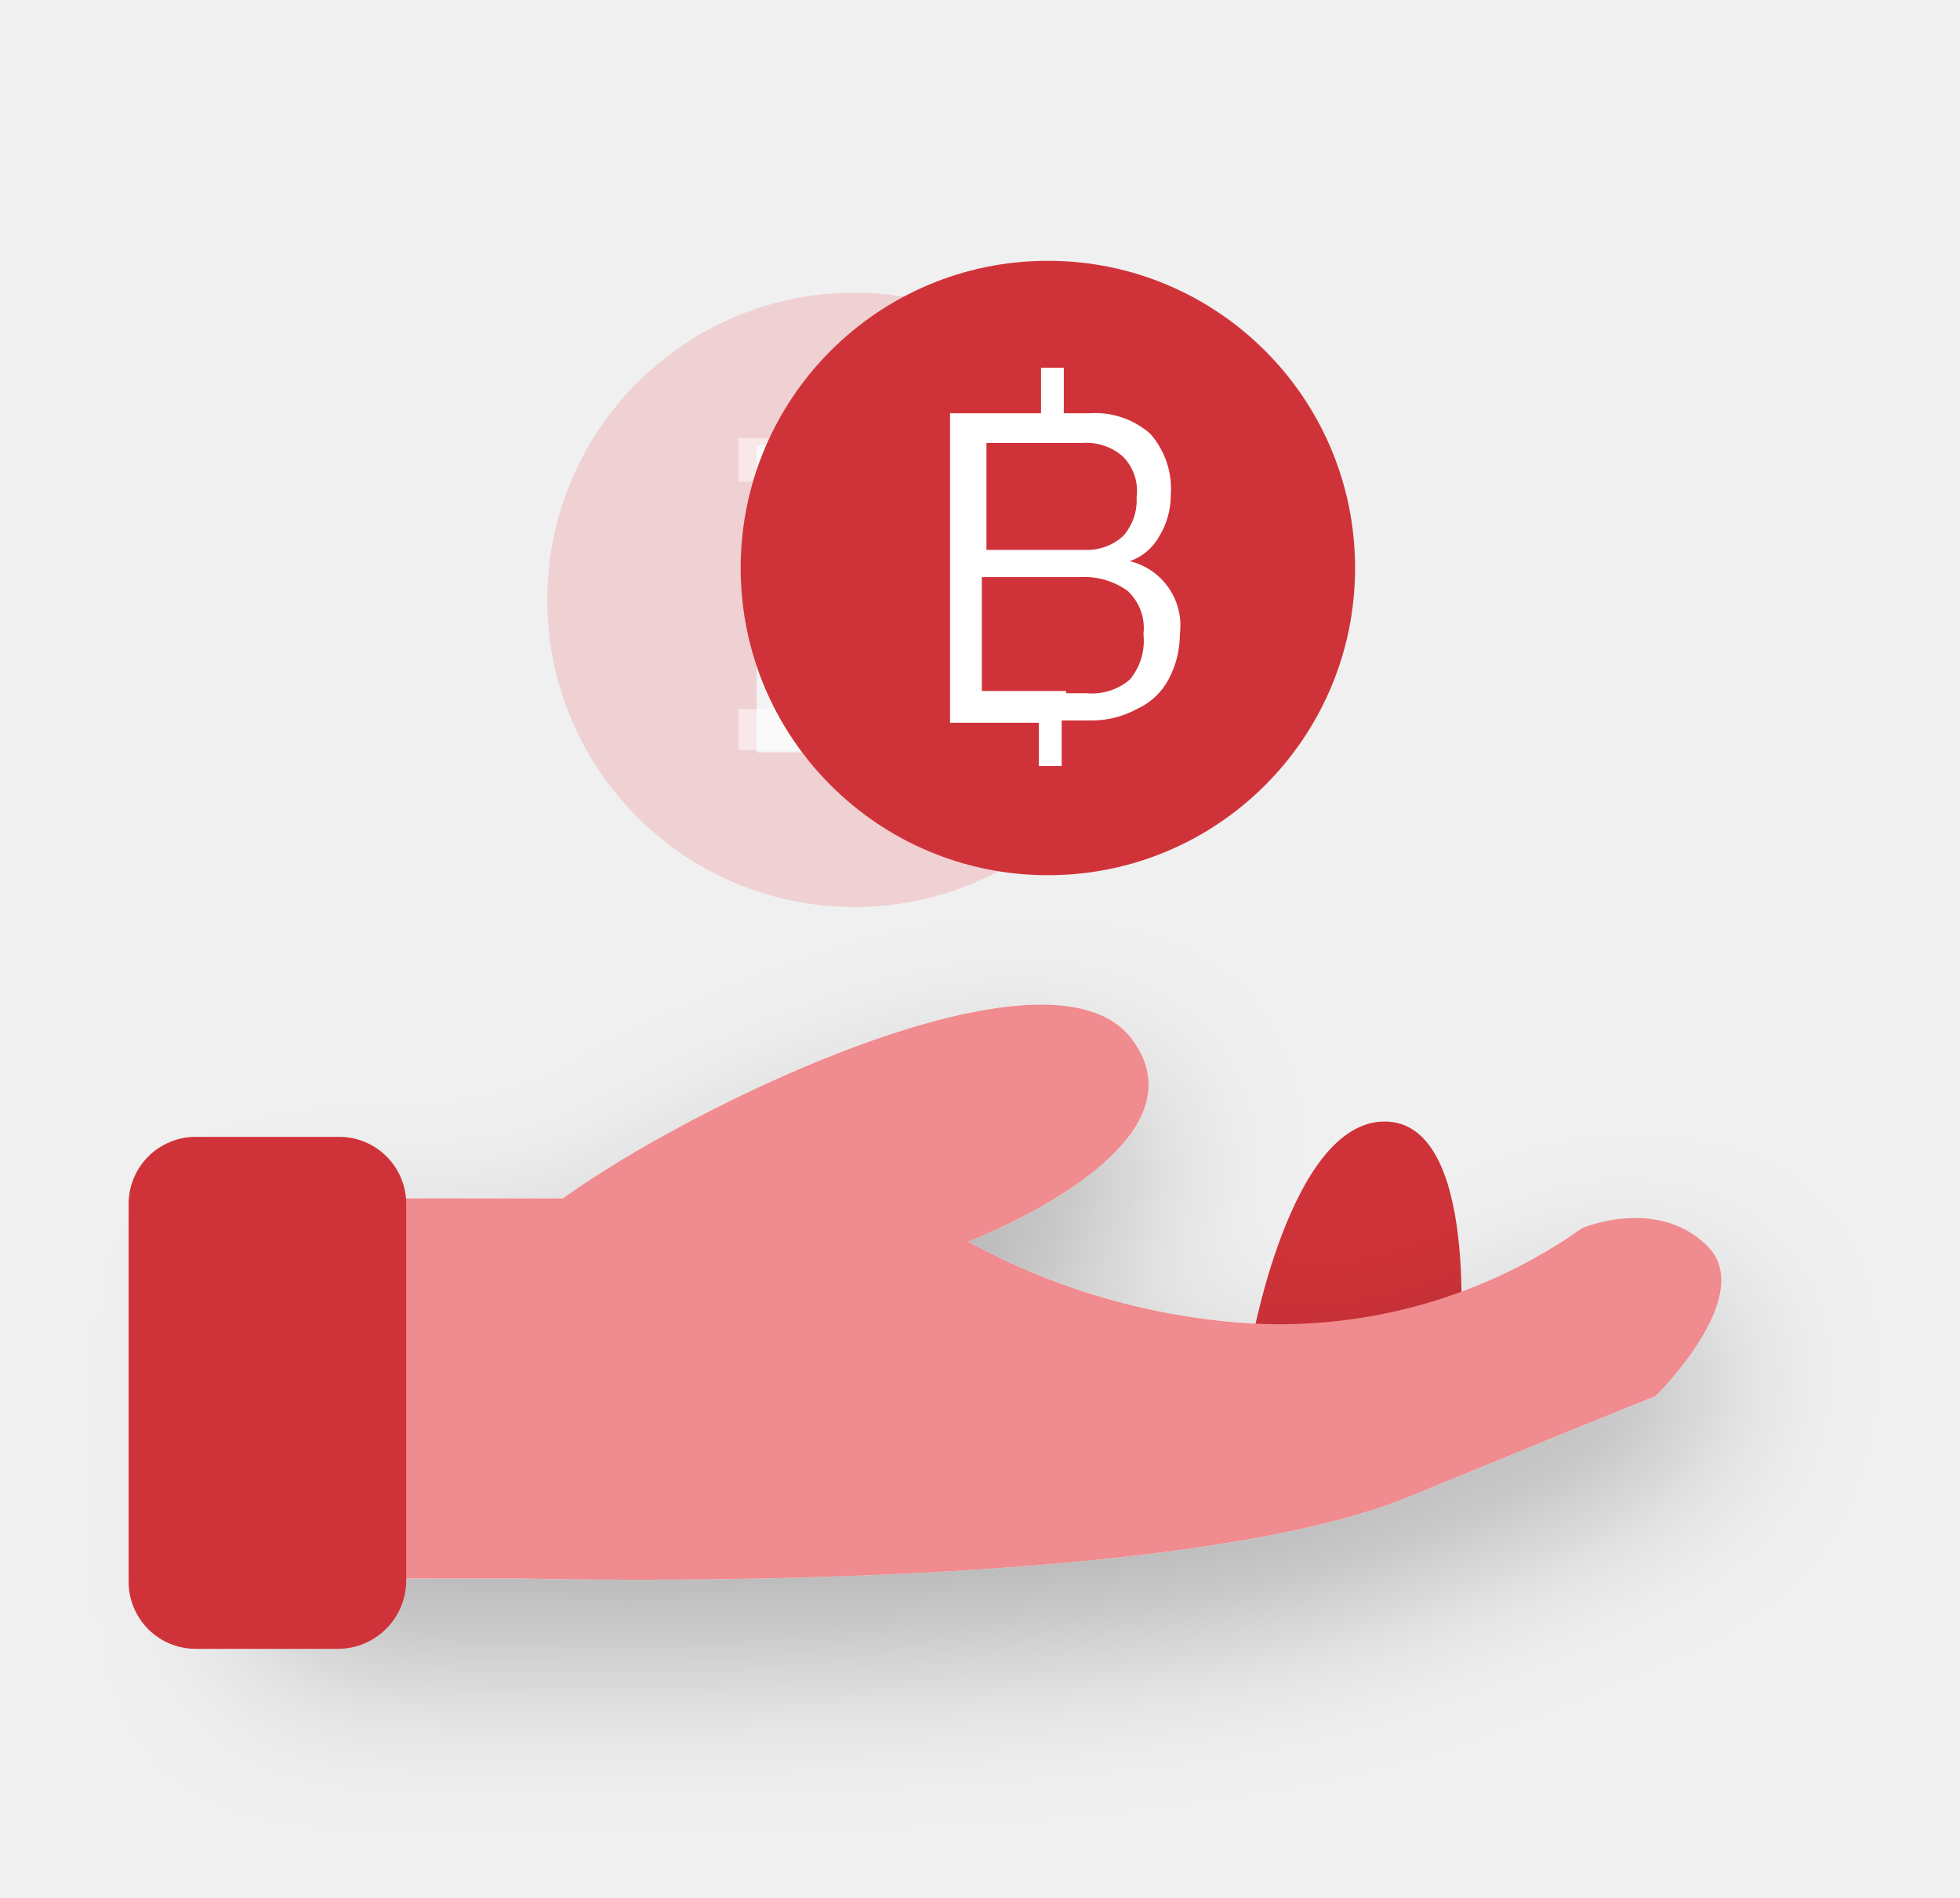
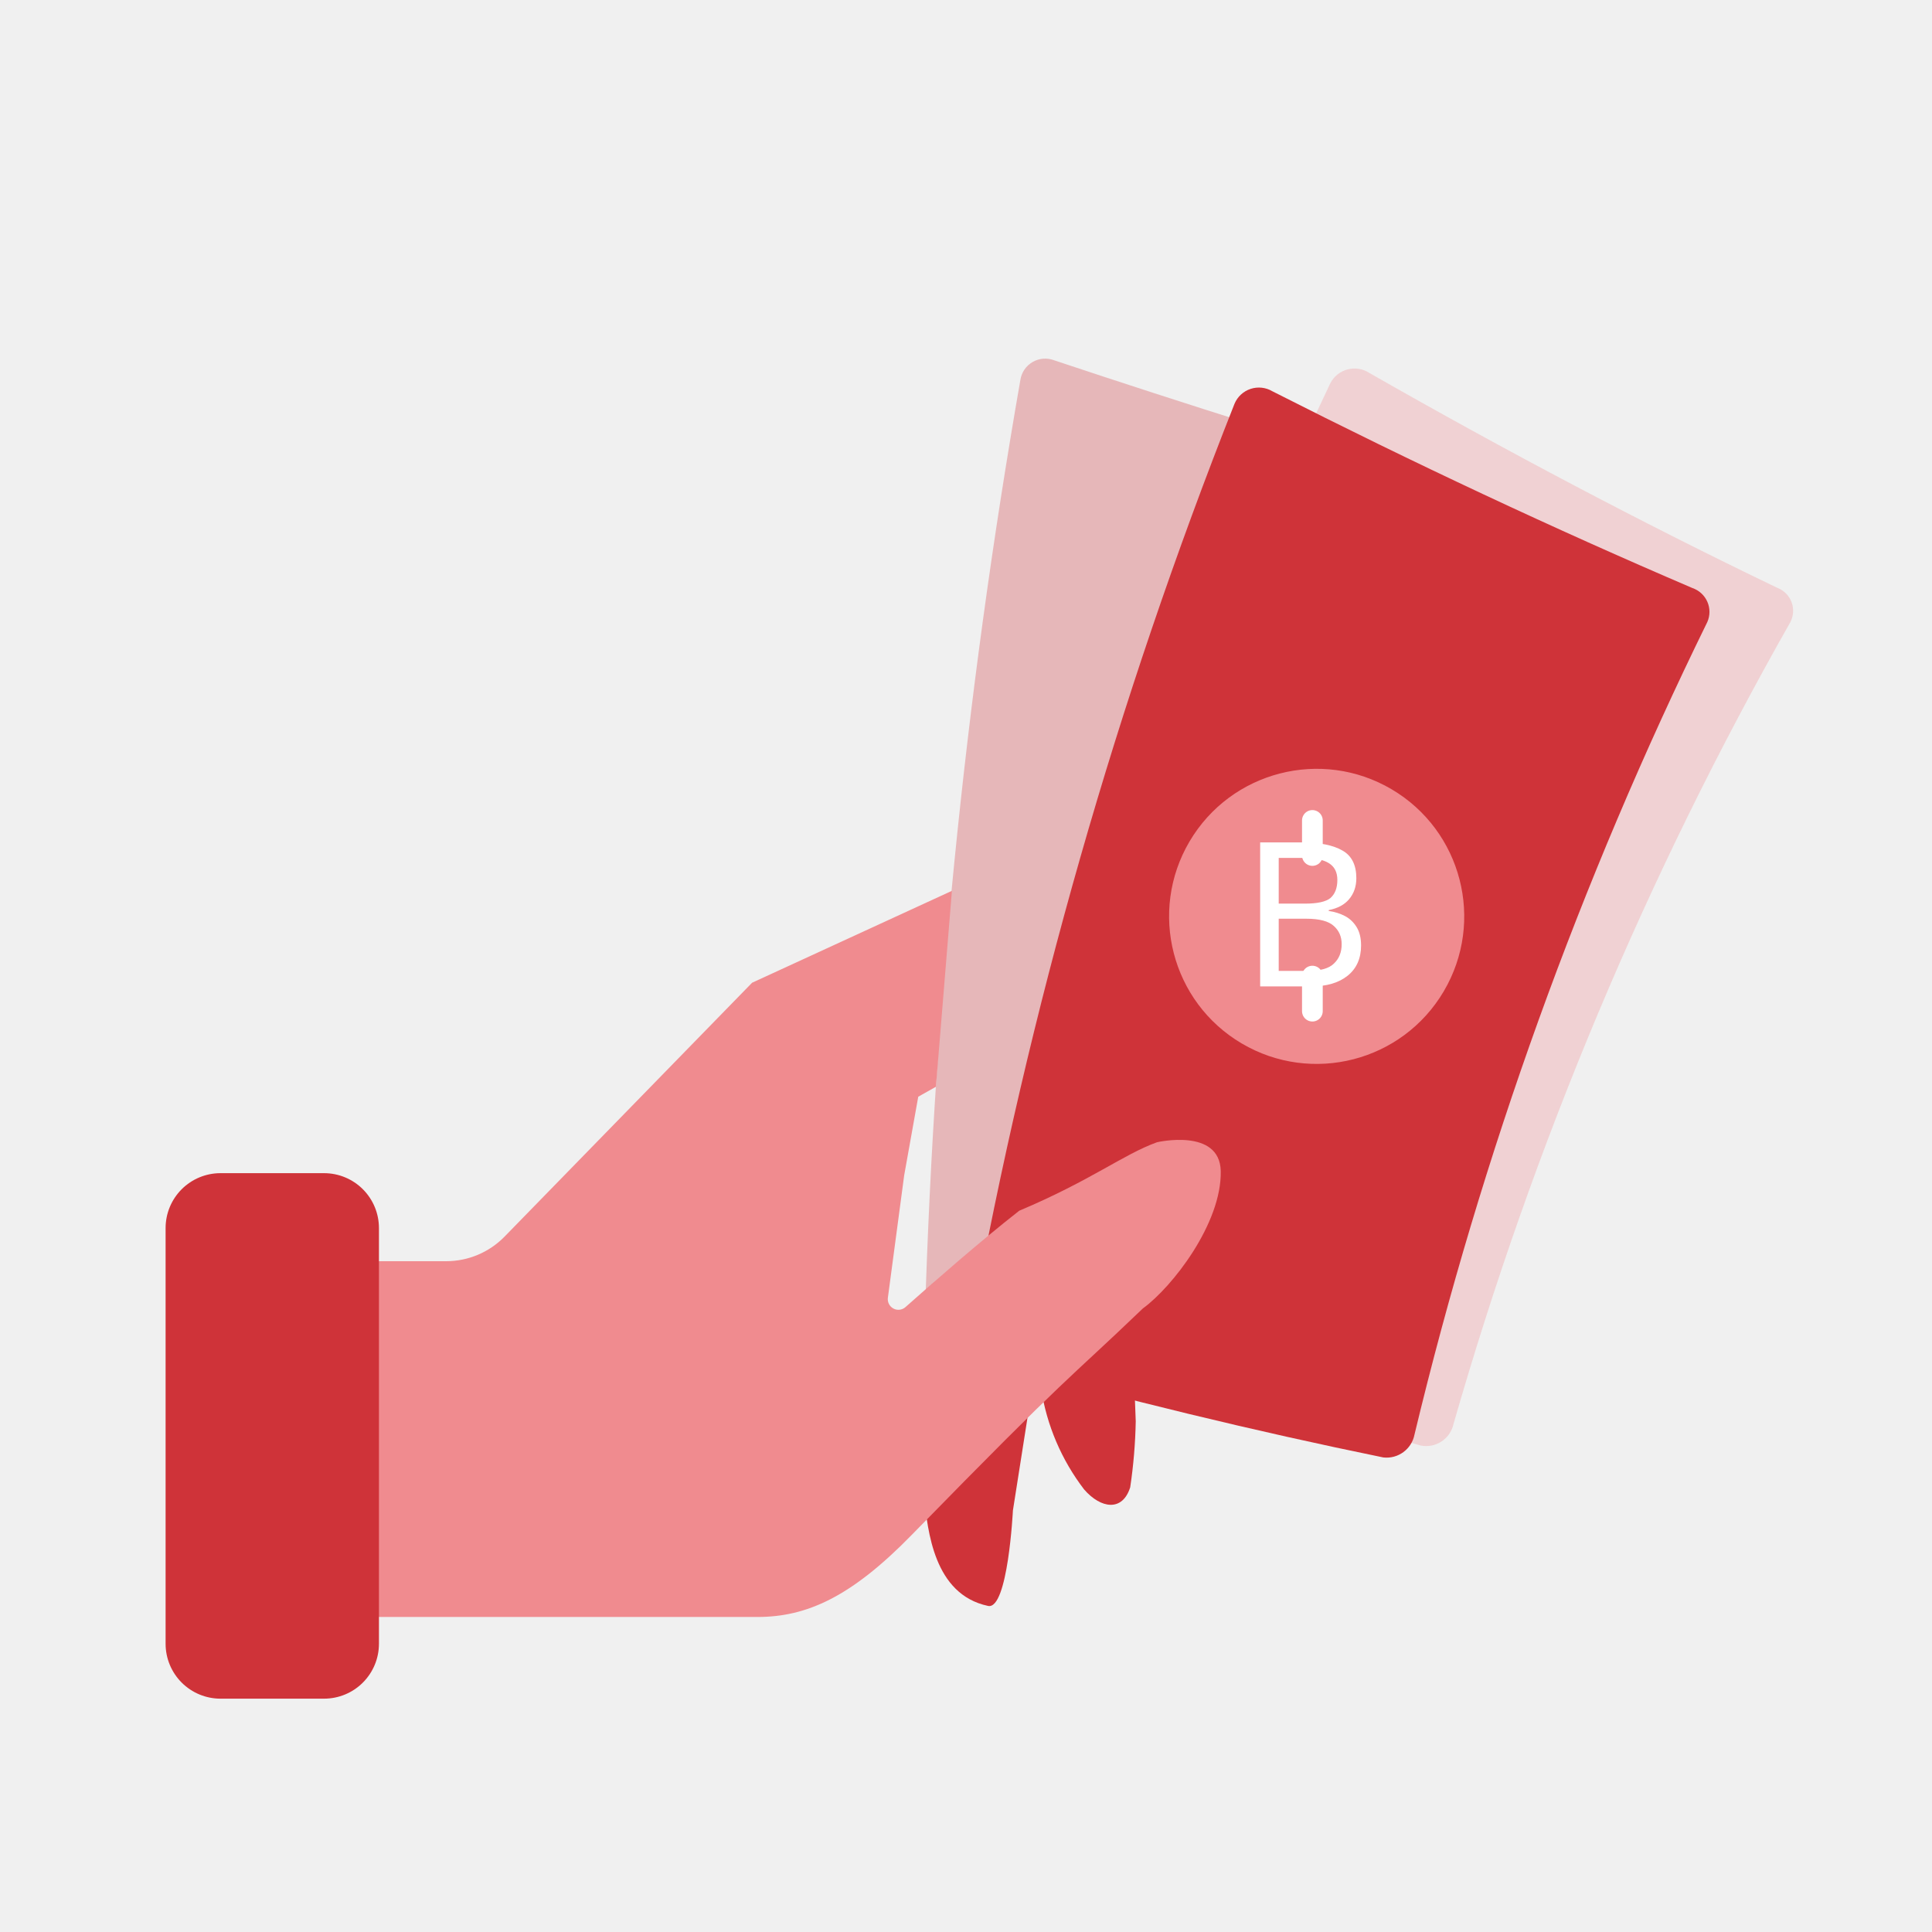
- <svg xmlns="http://www.w3.org/2000/svg" viewBox="0 0 73.976 71.621">
-   <defs>
-     <style>
-       .cls-1 {
-         fill: none;
-       }
- 
-       .cls-2 {
-         opacity: 0.3;
-       }
- 
-       .cls-3 {
-         fill: #f08b8f;
-       }
- 
-       .cls-4 {
-         fill: #fff;
-       }
- 
-       .cls-5 {
-         opacity: 0.5;
-       }
- 
-       .cls-6 {
-         fill: #cf3339;
-       }
- 
-       .cls-7 {
-         filter: url(#Path_1799);
-       }
-     </style>
-     <filter id="Path_1799" x="1.094" y="31.917" width="72.882" height="39.704" filterUnits="userSpaceOnUse">
-       <feOffset dy="3" input="SourceAlpha" />
-       <feGaussianBlur stdDeviation="3" result="blur" />
-       <feFlood flood-opacity="0.251" />
-       <feComposite operator="in" in2="blur" />
-       <feComposite in="SourceGraphic" />
-     </filter>
-   </defs>
-   <g id="ico-personal-loans" transform="translate(-2530 -738)">
+ <svg xmlns="http://www.w3.org/2000/svg" width="70" height="70" viewBox="0 0 70 70">
+   <g id="Symbol_330_1" data-name="Symbol 330 – 1" transform="translate(-2530 -738)">
    <g id="Symbol_263_1" data-name="Symbol 263 – 1" transform="translate(182 210)">
-       <rect id="Rectangle_2470" data-name="Rectangle 2470" class="cls-1" width="70" height="70" transform="translate(2348 528)" />
+       <rect id="Rectangle_2470" data-name="Rectangle 2470" width="70" height="70" transform="translate(2348 528)" fill="none" />
    </g>
-     <g id="Group_2925" data-name="Group 2925" transform="translate(2534.855 747.844)">
-       <g id="Group_2921" data-name="Group 2921" class="cls-2" transform="translate(15.801 1.202)">
-         <ellipse id="Ellipse_221" data-name="Ellipse 221" class="cls-3" cx="11.595" cy="11.595" rx="11.595" ry="11.595" />
-         <g id="Group_2920" data-name="Group 2920" transform="translate(7.902 4.037)">
-           <path id="Path_1796" data-name="Path 1796" class="cls-4" d="M31.035,19.412H27.6V7.818h3.435V6.1h.859V7.818h.945a3.15,3.15,0,0,1,2.319.773,3.149,3.149,0,0,1,.773,2.319,2.966,2.966,0,0,1-.429,1.546,2.031,2.031,0,0,1-1.117.945,2.5,2.5,0,0,1,1.889,2.748,3.631,3.631,0,0,1-.429,1.718,2.533,2.533,0,0,1-1.2,1.117,3.552,3.552,0,0,1-1.632.429h-1.2V21.13H30.95V19.412Zm.945-6.527h.687a2.02,2.02,0,0,0,1.46-.515,2.02,2.02,0,0,0,.515-1.46,1.852,1.852,0,0,0-.515-1.546,2.1,2.1,0,0,0-1.546-.515H28.974v4.037H31.98Zm0,5.411h.773a2.187,2.187,0,0,0,1.632-.515,2.28,2.28,0,0,0,.515-1.718,1.912,1.912,0,0,0-.6-1.632,2.818,2.818,0,0,0-1.8-.515H28.8V18.21H31.98Z" transform="translate(-27.6 -6.1)" />
-         </g>
+     <g id="Group_3649" data-name="Group 3649" transform="translate(2536 751.006)">
+       <g id="Group_3649-2" data-name="Group 3649" opacity="0.3">
+         <path id="Path_2299" data-name="Path 2299" d="M58.86,9.55A133.455,133.455,0,0,0,46.66,38.6a1.013,1.013,0,0,1-1.18.77q-6.855-1.935-13.99-4.54a1.242,1.242,0,0,1-.66-1.46A161.178,161.178,0,0,1,42.2.88.985.985,0,0,1,43.62.51q7.485,4.275,14.77,7.78A.89.89,0,0,1,58.86,9.55Z" fill="#f08b8f" />
      </g>
-       <g id="Group_2922" data-name="Group 2922" class="cls-5" transform="translate(23.015 5.325)">
-         <path id="Path_1797" data-name="Path 1797" class="cls-4" d="M35.56,15.905a2.866,2.866,0,0,1-.859,2.319,3.7,3.7,0,0,1-2.233,1.117H31.61v1.546h-.945V19.341H26.8V17.795H28V9.206H26.8V7.574h3.865V6.2h.945V7.66a4.574,4.574,0,0,1,2.577.773,2.5,2.5,0,0,1,.859,2.147,2.167,2.167,0,0,1-.515,1.46,3.587,3.587,0,0,1-1.288.945A3.026,3.026,0,0,1,34.787,14.1,1.993,1.993,0,0,1,35.56,15.905Zm-2.577-5.239a2.541,2.541,0,0,0-.172-.859c-.172-.172-.258-.344-.515-.429a1.241,1.241,0,0,0-.6-.172H30.15V12.3h.859a1.891,1.891,0,0,0,.687-.086c.258-.086.429-.086.6-.258a.88.88,0,0,0,.429-.515A1.385,1.385,0,0,0,32.984,10.666Zm.429,5.153a1.832,1.832,0,0,0-.258-1.031,2.007,2.007,0,0,0-.6-.6,1.142,1.142,0,0,0-.687-.258c-.258,0-.344-.086-.515-.086h-1.2v4.037h.859a3.383,3.383,0,0,0,1.718-.429A1.948,1.948,0,0,0,33.413,15.819Z" transform="translate(-26.8 -6.2)" />
+       <path id="Path_2300" data-name="Path 2300" d="M34.85,30.61l.3,7.88a18.565,18.565,0,0,1-.2,2.39c-.28.89-1.06.78-1.67.08a8.014,8.014,0,0,1-1.56-3.66l-.64-5.44" fill="#cf3339" />
+       <path id="Path_2301" data-name="Path 2301" d="M32.52,30.14,30.7,41.72s-.18,3.61-.9,3.46c-1.98-.42-2.18-2.75-2.32-3.92a24.647,24.647,0,0,1-.23-3.29l.49-4.43" fill="#cf3339" />
+       <g id="Group_3650" data-name="Group 3650" opacity="0.3">
+         <path id="Path_2302" data-name="Path 2302" d="M47.33,5.75a186.424,186.424,0,0,0-5.14,29.89,1.122,1.122,0,0,1-1.01,1.03q-6.345.285-12.79.31a1.026,1.026,0,0,1-.91-1.14A238.907,238.907,0,0,1,30.97.76.909.909,0,0,1,32.2.05q7.2,2.4,14.32,4.51A1.052,1.052,0,0,1,47.33,5.75Z" fill="#cf3339" />
      </g>
-       <path id="Path_1798" data-name="Path 1798" class="cls-6" d="M49.3,46.489S50.76,37.9,54.367,37.9,57.2,46.489,57.2,46.489Z" transform="translate(-6.962 -5.413)" />
-       <g class="cls-7" transform="matrix(1, 0, 0, 1, -4.86, -9.84)">
-         <path id="Path_1799-2" data-name="Path 1799" class="cls-3" d="M6.1,40.27V54.441h9.533s24.39.687,33.579-3.092,9.275-3.779,9.275-3.779,3.865-3.779,1.975-5.668-4.723-.687-4.723-.687a19.779,19.779,0,0,1-12.452,3.607A25.385,25.385,0,0,1,32.551,41.73s9.275-3.521,6.183-7.644S21.988,36.663,17.264,40.1H6.1Z" transform="translate(3.99 5.13)" />
+       <path id="Path_2303" data-name="Path 2303" d="M31.3,30.47a3.433,3.433,0,0,1,2,4.42l-3.21-1.21Z" fill="#cf3339" />
+       <path id="Path_2304" data-name="Path 2304" d="M26.02,35.06a37.6,37.6,0,0,0,4.9-4.19c2.59-1.09,3.77-2.04,4.99-2.48" fill="#f08b8f" />
+       <g id="Group_3651" data-name="Group 3651">
+         <path id="Path_2305" data-name="Path 2305" d="M55.86,9.53A142.509,142.509,0,0,0,45.25,38.97a1.031,1.031,0,0,1-1.13.83q-6.96-1.425-14.2-3.44a1.188,1.188,0,0,1-.72-1.38A175.979,175.979,0,0,1,38.73,1.62a.957.957,0,0,1,1.37-.45Q47.81,5.085,55.32,8.3A.912.912,0,0,1,55.86,9.53Z" fill="#cf3339" />
      </g>
-       <path id="Path_1800" data-name="Path 1800" class="cls-6" d="M7.9,57.924H2.577A2.531,2.531,0,0,1,0,55.348V41.177A2.531,2.531,0,0,1,2.577,38.6H7.9a2.531,2.531,0,0,1,2.577,2.577V55.348A2.584,2.584,0,0,1,7.9,57.924Z" transform="translate(0 -5.534)" />
-       <g id="Group_2924" data-name="Group 2924" transform="translate(23.1)">
-         <ellipse id="Ellipse_222" data-name="Ellipse 222" class="cls-6" cx="11.595" cy="11.595" rx="11.595" ry="11.595" />
-         <g id="Group_2923" data-name="Group 2923" transform="translate(7.902 4.037)">
-           <path id="Path_1801" data-name="Path 1801" class="cls-4" d="M39.535,18.1H36.1V6.418h3.435V4.7h.859V6.418h.945a3.15,3.15,0,0,1,2.319.773,3.15,3.15,0,0,1,.773,2.319A2.966,2.966,0,0,1,44,11.056,2.031,2.031,0,0,1,42.885,12a2.5,2.5,0,0,1,1.89,2.748,3.631,3.631,0,0,1-.429,1.718,2.533,2.533,0,0,1-1.2,1.117,3.552,3.552,0,0,1-1.632.429h-1.2V19.73H39.45V18.1Zm.945-6.527h.687a2.02,2.02,0,0,0,1.46-.515,2.02,2.02,0,0,0,.515-1.46,1.852,1.852,0,0,0-.515-1.546,2.1,2.1,0,0,0-1.546-.515H37.474v4.037H40.48Zm0,5.411h.773a2.187,2.187,0,0,0,1.632-.515,2.28,2.28,0,0,0,.515-1.718,1.912,1.912,0,0,0-.6-1.632A2.818,2.818,0,0,0,41,12.6H37.3V16.9H40.48Z" transform="translate(-36.1 -4.7)" />
-         </g>
+       <path id="Path_2306" data-name="Path 2306" d="M44.42,15.59a5.346,5.346,0,1,1-7.32,1.89A5.349,5.349,0,0,1,44.42,15.59Z" fill="#f08b8f" />
+       <g id="Group_3652" data-name="Group 3652">
+         <line id="Line_1680" data-name="Line 1680" y2="1.27" transform="translate(41.55 22.36)" fill="none" stroke="#fff" stroke-linecap="round" stroke-linejoin="round" stroke-miterlimit="10" stroke-width="0.75" />
+         <line id="Line_1681" data-name="Line 1681" y2="1.27" transform="translate(41.55 16.72)" fill="none" stroke="#fff" stroke-linecap="round" stroke-linejoin="round" stroke-miterlimit="10" stroke-width="0.75" />
+         <text id="B" transform="translate(38.955 22.734)" fill="#fff" font-size="7.318" font-family="GothamRounded-Medium, Gotham Rounded" font-weight="500">
+           <tspan x="0" y="0">B</tspan>
+         </text>
+       </g>
+       <path id="Path_2307" data-name="Path 2307" d="M21.45,45.58H7.72L7.63,32.69h2.54a2.96,2.96,0,0,0,2.11-.89l8.97-9.2,7.24-3.33-.58,7.1-.64.36-.51,2.85-.59,4.43a.385.385,0,0,0,.64.34c.98-.87,2.7-2.38,4.12-3.49,2.59-1.09,3.77-2.04,4.99-2.48,0,0,2.27-.53,2.31,1.04.04,1.9-1.76,4.21-2.82,4.98-2.86,2.74-2.49,2.18-8.4,8.23C24.84,44.85,23.23,45.58,21.45,45.58Z" fill="#f08b8f" />
+       <g id="Group_3653" data-name="Group 3653">
+         <path id="Path_2308" data-name="Path 2308" d="M5.74,48.54H1.99A1.989,1.989,0,0,1,0,46.55V31.49A1.989,1.989,0,0,1,1.99,29.5H5.74a1.989,1.989,0,0,1,1.99,1.99V46.55A1.989,1.989,0,0,1,5.74,48.54Z" fill="#cf3339" />
      </g>
    </g>
  </g>
</svg>
